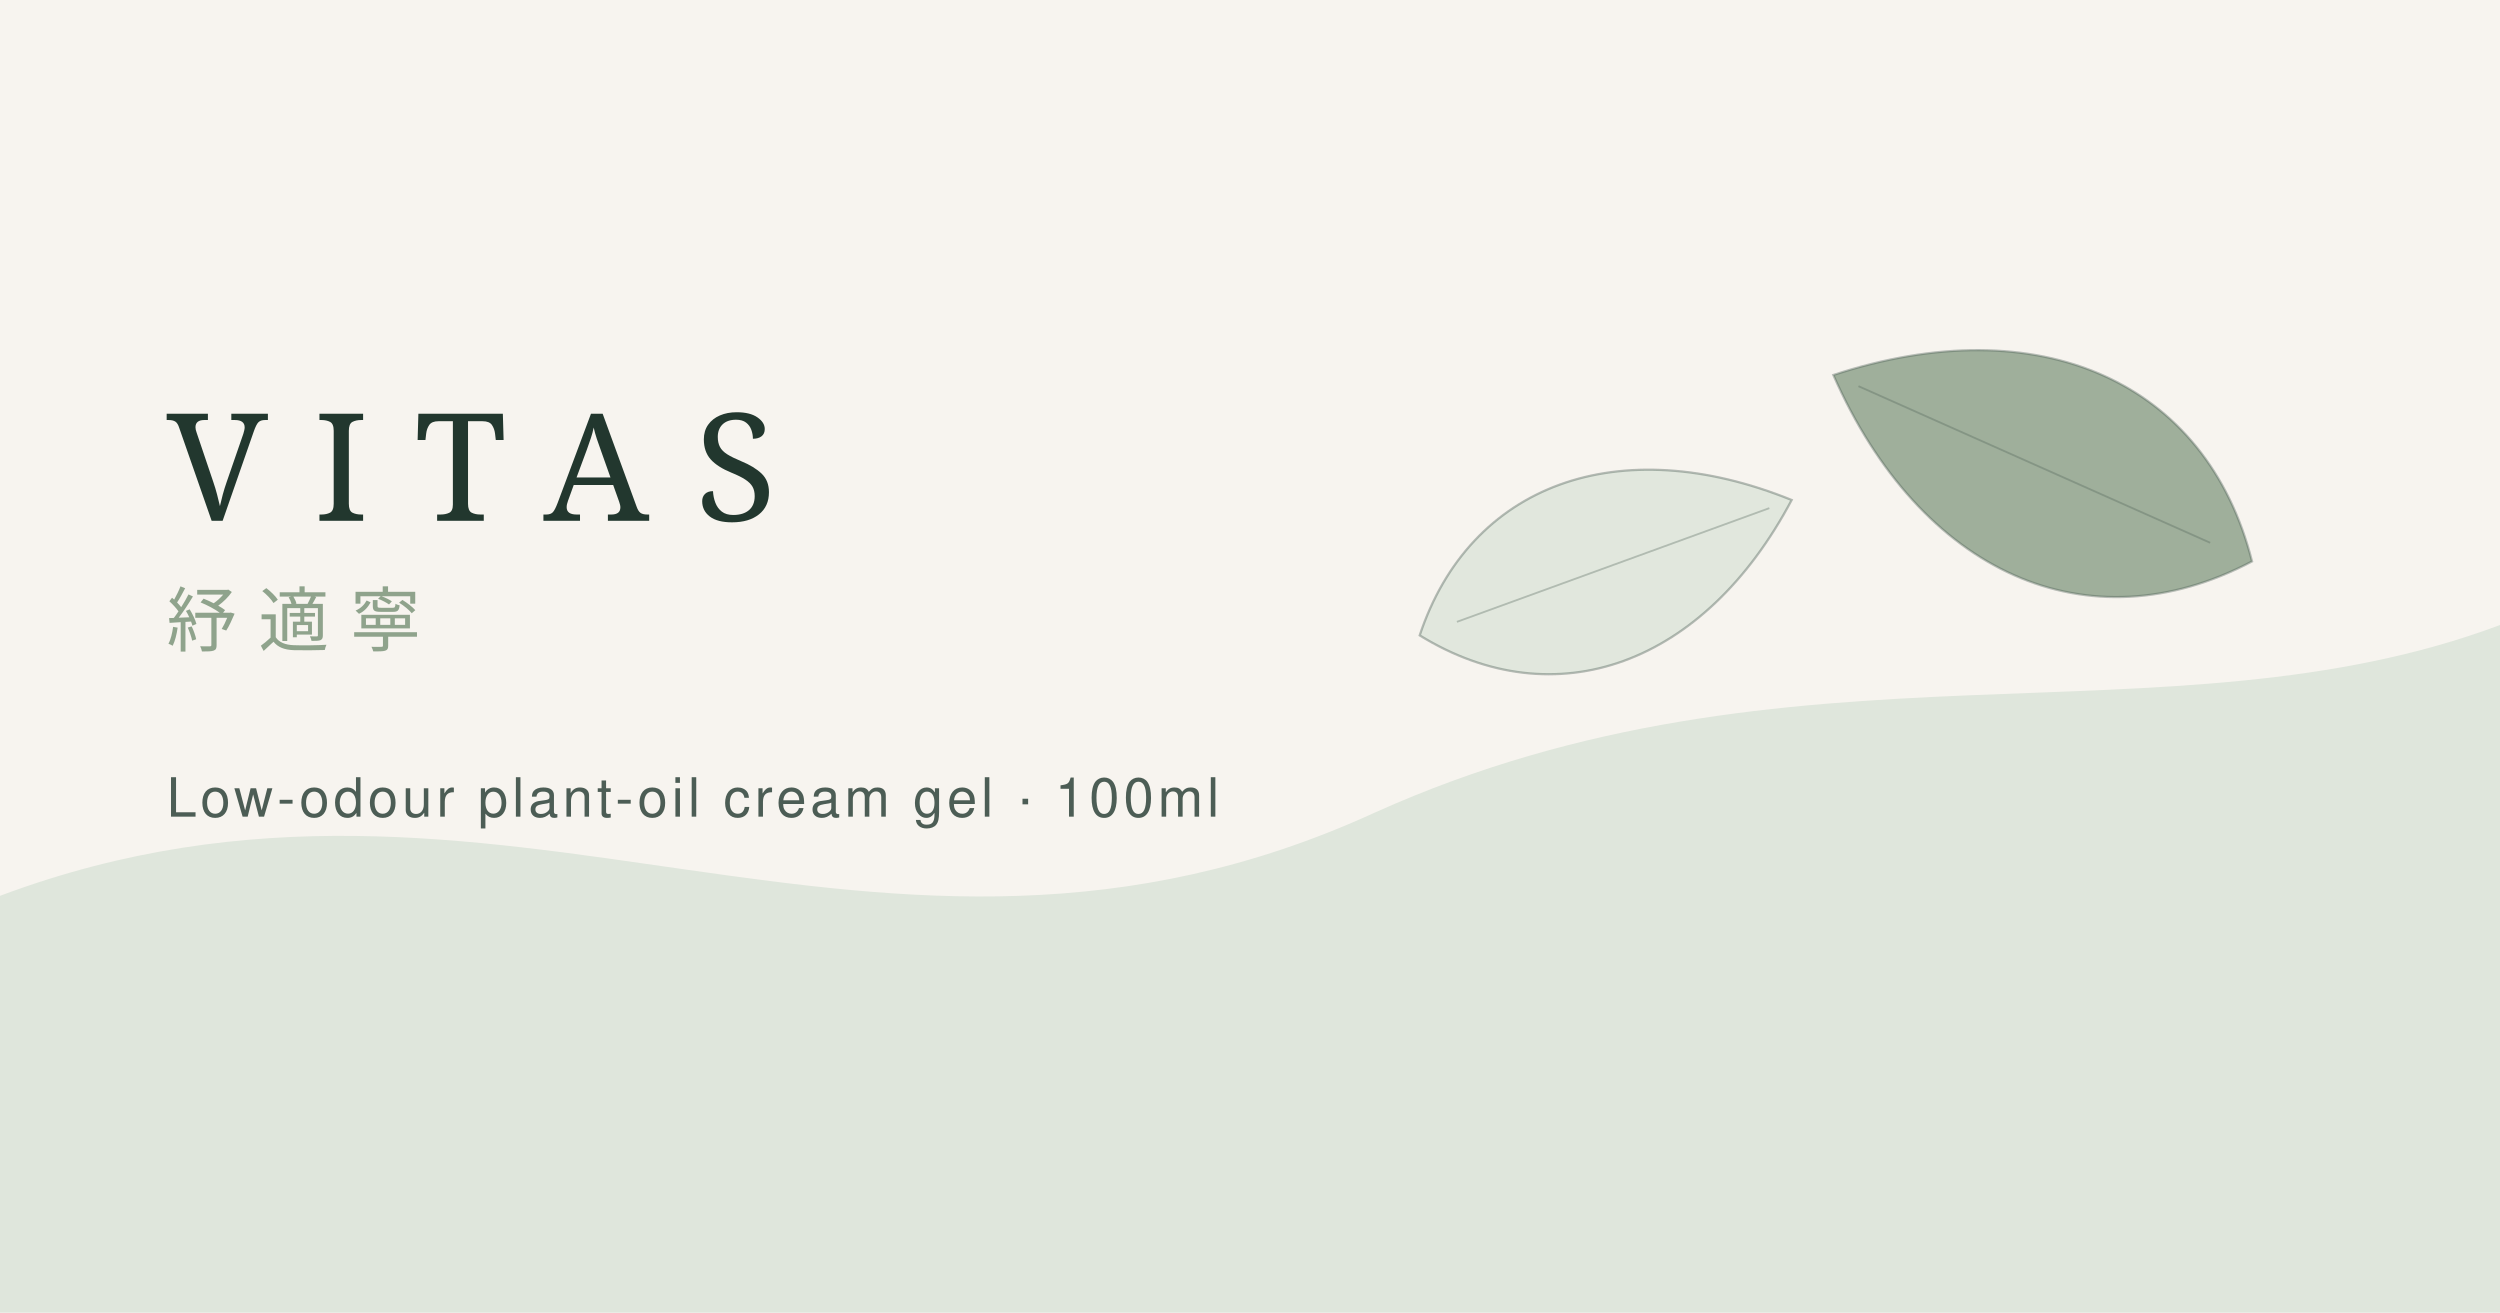
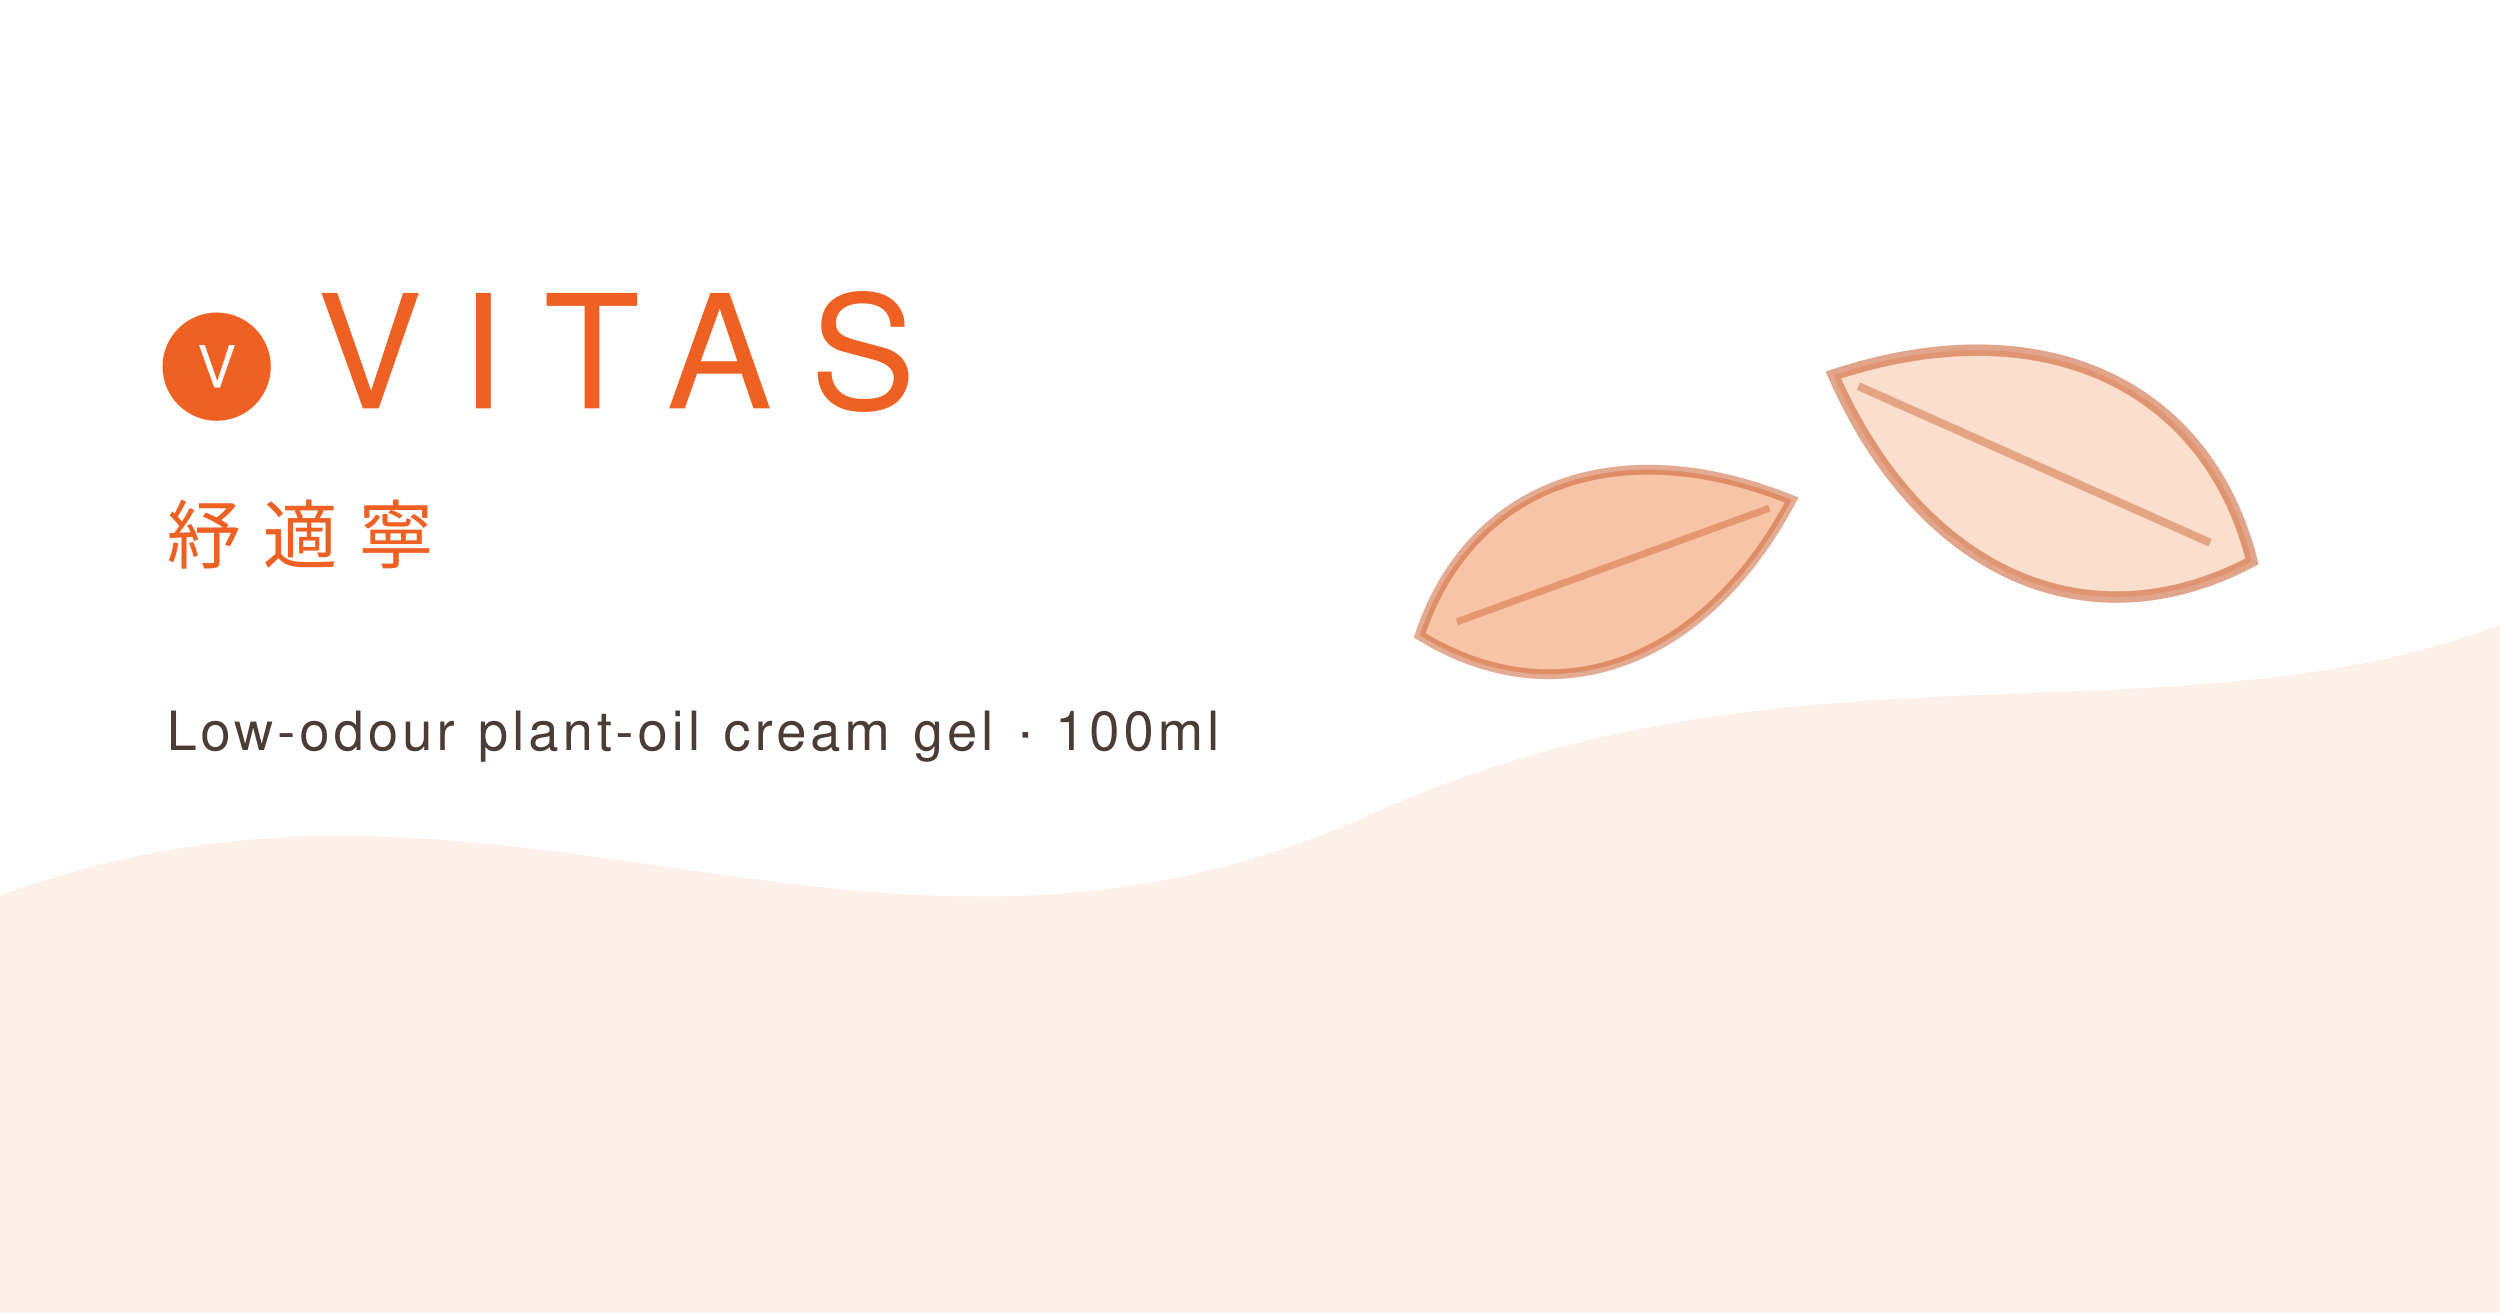
<svg xmlns="http://www.w3.org/2000/svg" viewBox="0 0 1200 630" width="1200" height="630" role="img">
-   <rect width="1200" height="630" fill="#F7F4EF" />
-   <path d="M0,430 C240,340 420,500 660,390 C860,300 1040,360 1200,300 L1200,630 L0,630 Z" fill="#DFE6DC" />
-   <text x="80" y="250" font-family="Georgia, serif" font-size="72" letter-spacing="22" fill="#22372E">VITAS</text>
-   <text x="80" y="310" font-family="serif" font-size="34" letter-spacing="10" fill="#8FA38C">紓適寧</text>
-   <text x="80" y="392" font-family="Helvetica, Arial, sans-serif" font-size="26" letter-spacing="2" fill="#22372E" opacity="0.8">Low-odour plant-oil cream gel · 100ml</text>
-   <g transform="translate(880 180) rotate(24)" opacity="0.85">
-     <path d="M0,0 C77,-70 165,-70 220,0 C165,70 77,70 0,0 Z" fill="#8FA38C" stroke="#22372E" stroke-width="1.1" stroke-opacity="0.35" />
-     <path d="M13.2,0 L198,0" stroke="#22372E" stroke-width="0.9" stroke-opacity="0.28" fill="none" />
+   <rect width="1200" height="630" fill="#FFFFFF" />
+   <path d="M0,430 C240,340 420,500 660,390 C860,300 1040,360 1200,300 L1200,630 L0,630 Z" fill="#FDF1EA" />
+   <circle cx="104" cy="176" r="26" fill="#EF6023" />
+   <text x="104" y="186" text-anchor="middle" font-family="Helvetica, Arial, sans-serif" font-size="28" font-weight="500" fill="#FFFFFF">V</text>
+   <text x="152" y="196" font-family="Helvetica, Arial, sans-serif" font-size="76" font-weight="300" letter-spacing="20" fill="#EF6023">VITAS</text>
+   <text x="80" y="270" font-family="'Noto Sans HK', sans-serif" font-size="36" letter-spacing="10" fill="#EF6023">紓適寧</text>
+   <text x="80" y="360" font-family="Helvetica, Arial, sans-serif" font-size="26" letter-spacing="2" fill="#2B1A12" opacity="0.85">Low-odour plant-oil cream gel · 100ml</text>
+   <g transform="translate(880 180) rotate(24)" opacity="0.95">
+     <path d="M0,0 C77,-70 165,-70 220,0 C165,70 77,70 0,0 Z" fill="#FBDCC9" stroke="#C2440E" stroke-width="5.5" stroke-opacity="0.5" />
+     <path d="M13.2,0 L198,0" stroke="#C2440E" stroke-width="3.96" stroke-opacity="0.4" fill="none" />
  </g>
  <g transform="translate(860 240) rotate(160)" opacity="0.9">
-     <path d="M0,0 C66.5,-60 142.5,-60 190,0 C142.5,60 66.5,60 0,0 Z" fill="#DFE6DC" stroke="#22372E" stroke-width="1.1" stroke-opacity="0.35" />
-     <path d="M11.4,0 L171,0" stroke="#22372E" stroke-width="0.9" stroke-opacity="0.28" fill="none" />
+     <path d="M0,0 C66.5,-60 142.5,-60 190,0 C142.5,60 66.5,60 0,0 Z" fill="#F6BE9C" stroke="#C2440E" stroke-width="4.75" stroke-opacity="0.5" />
+     <path d="M11.4,0 L171,0" stroke="#C2440E" stroke-width="3.42" stroke-opacity="0.4" fill="none" />
  </g>
</svg>
